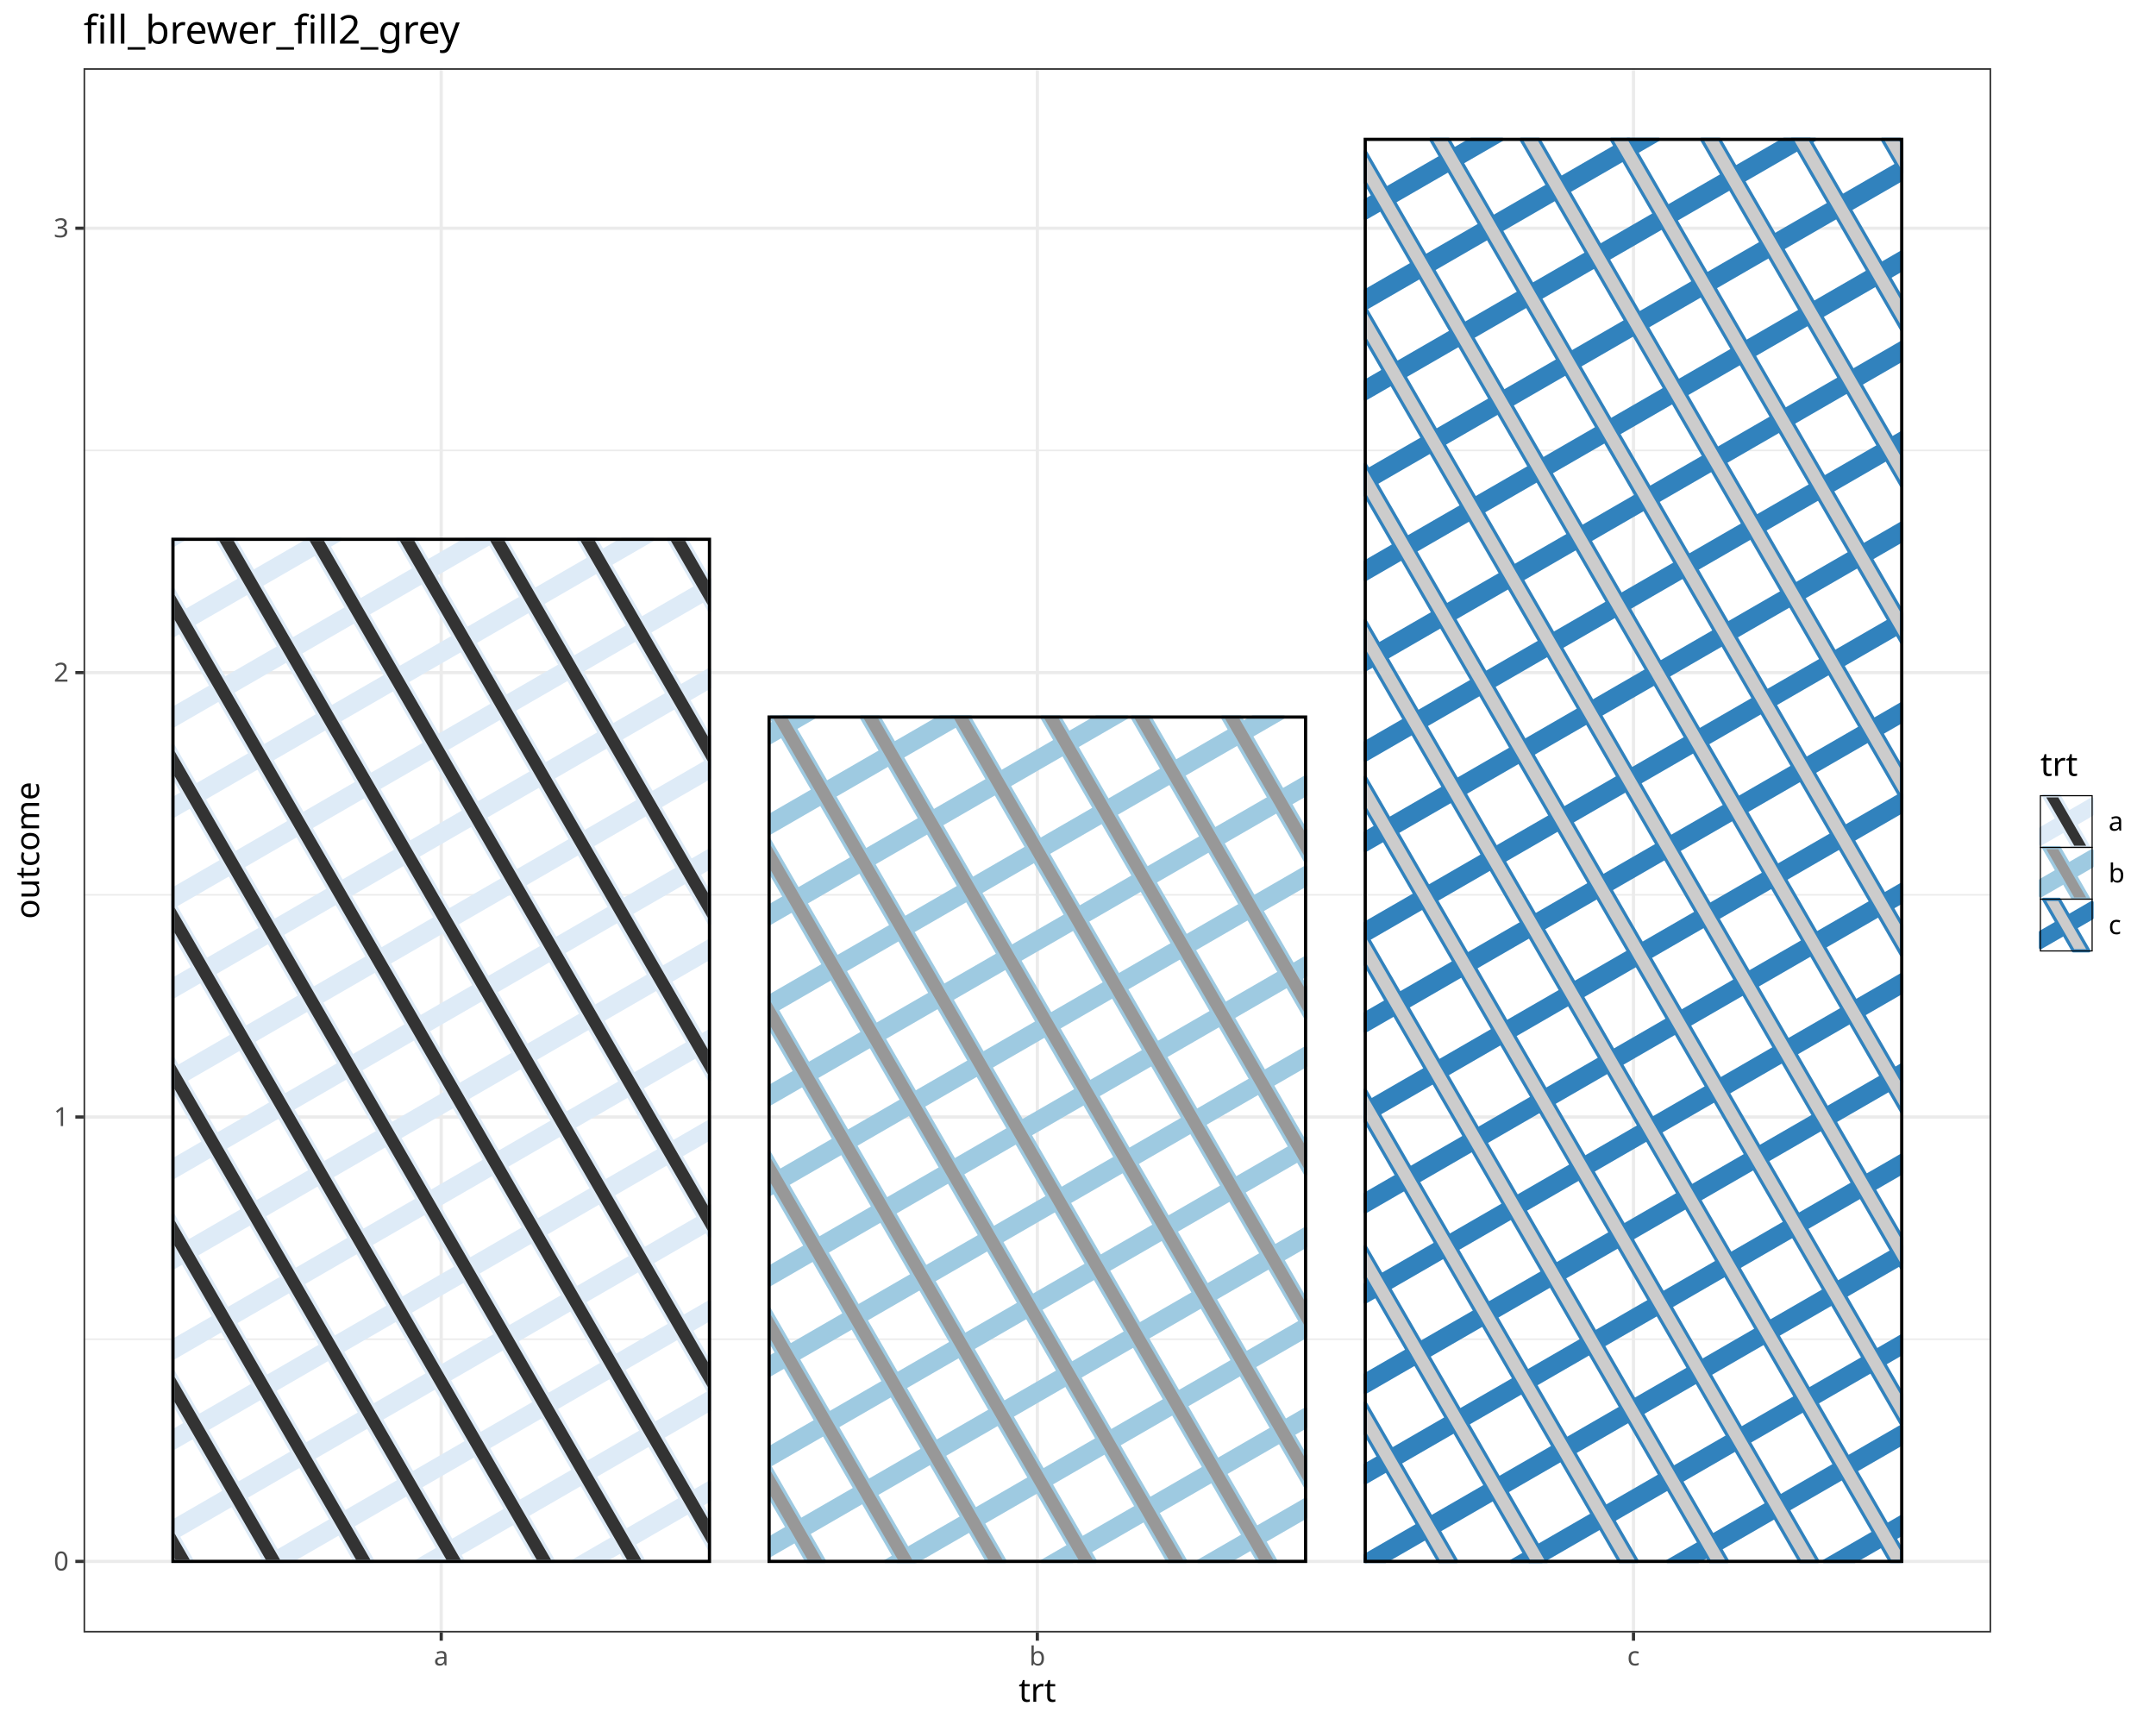
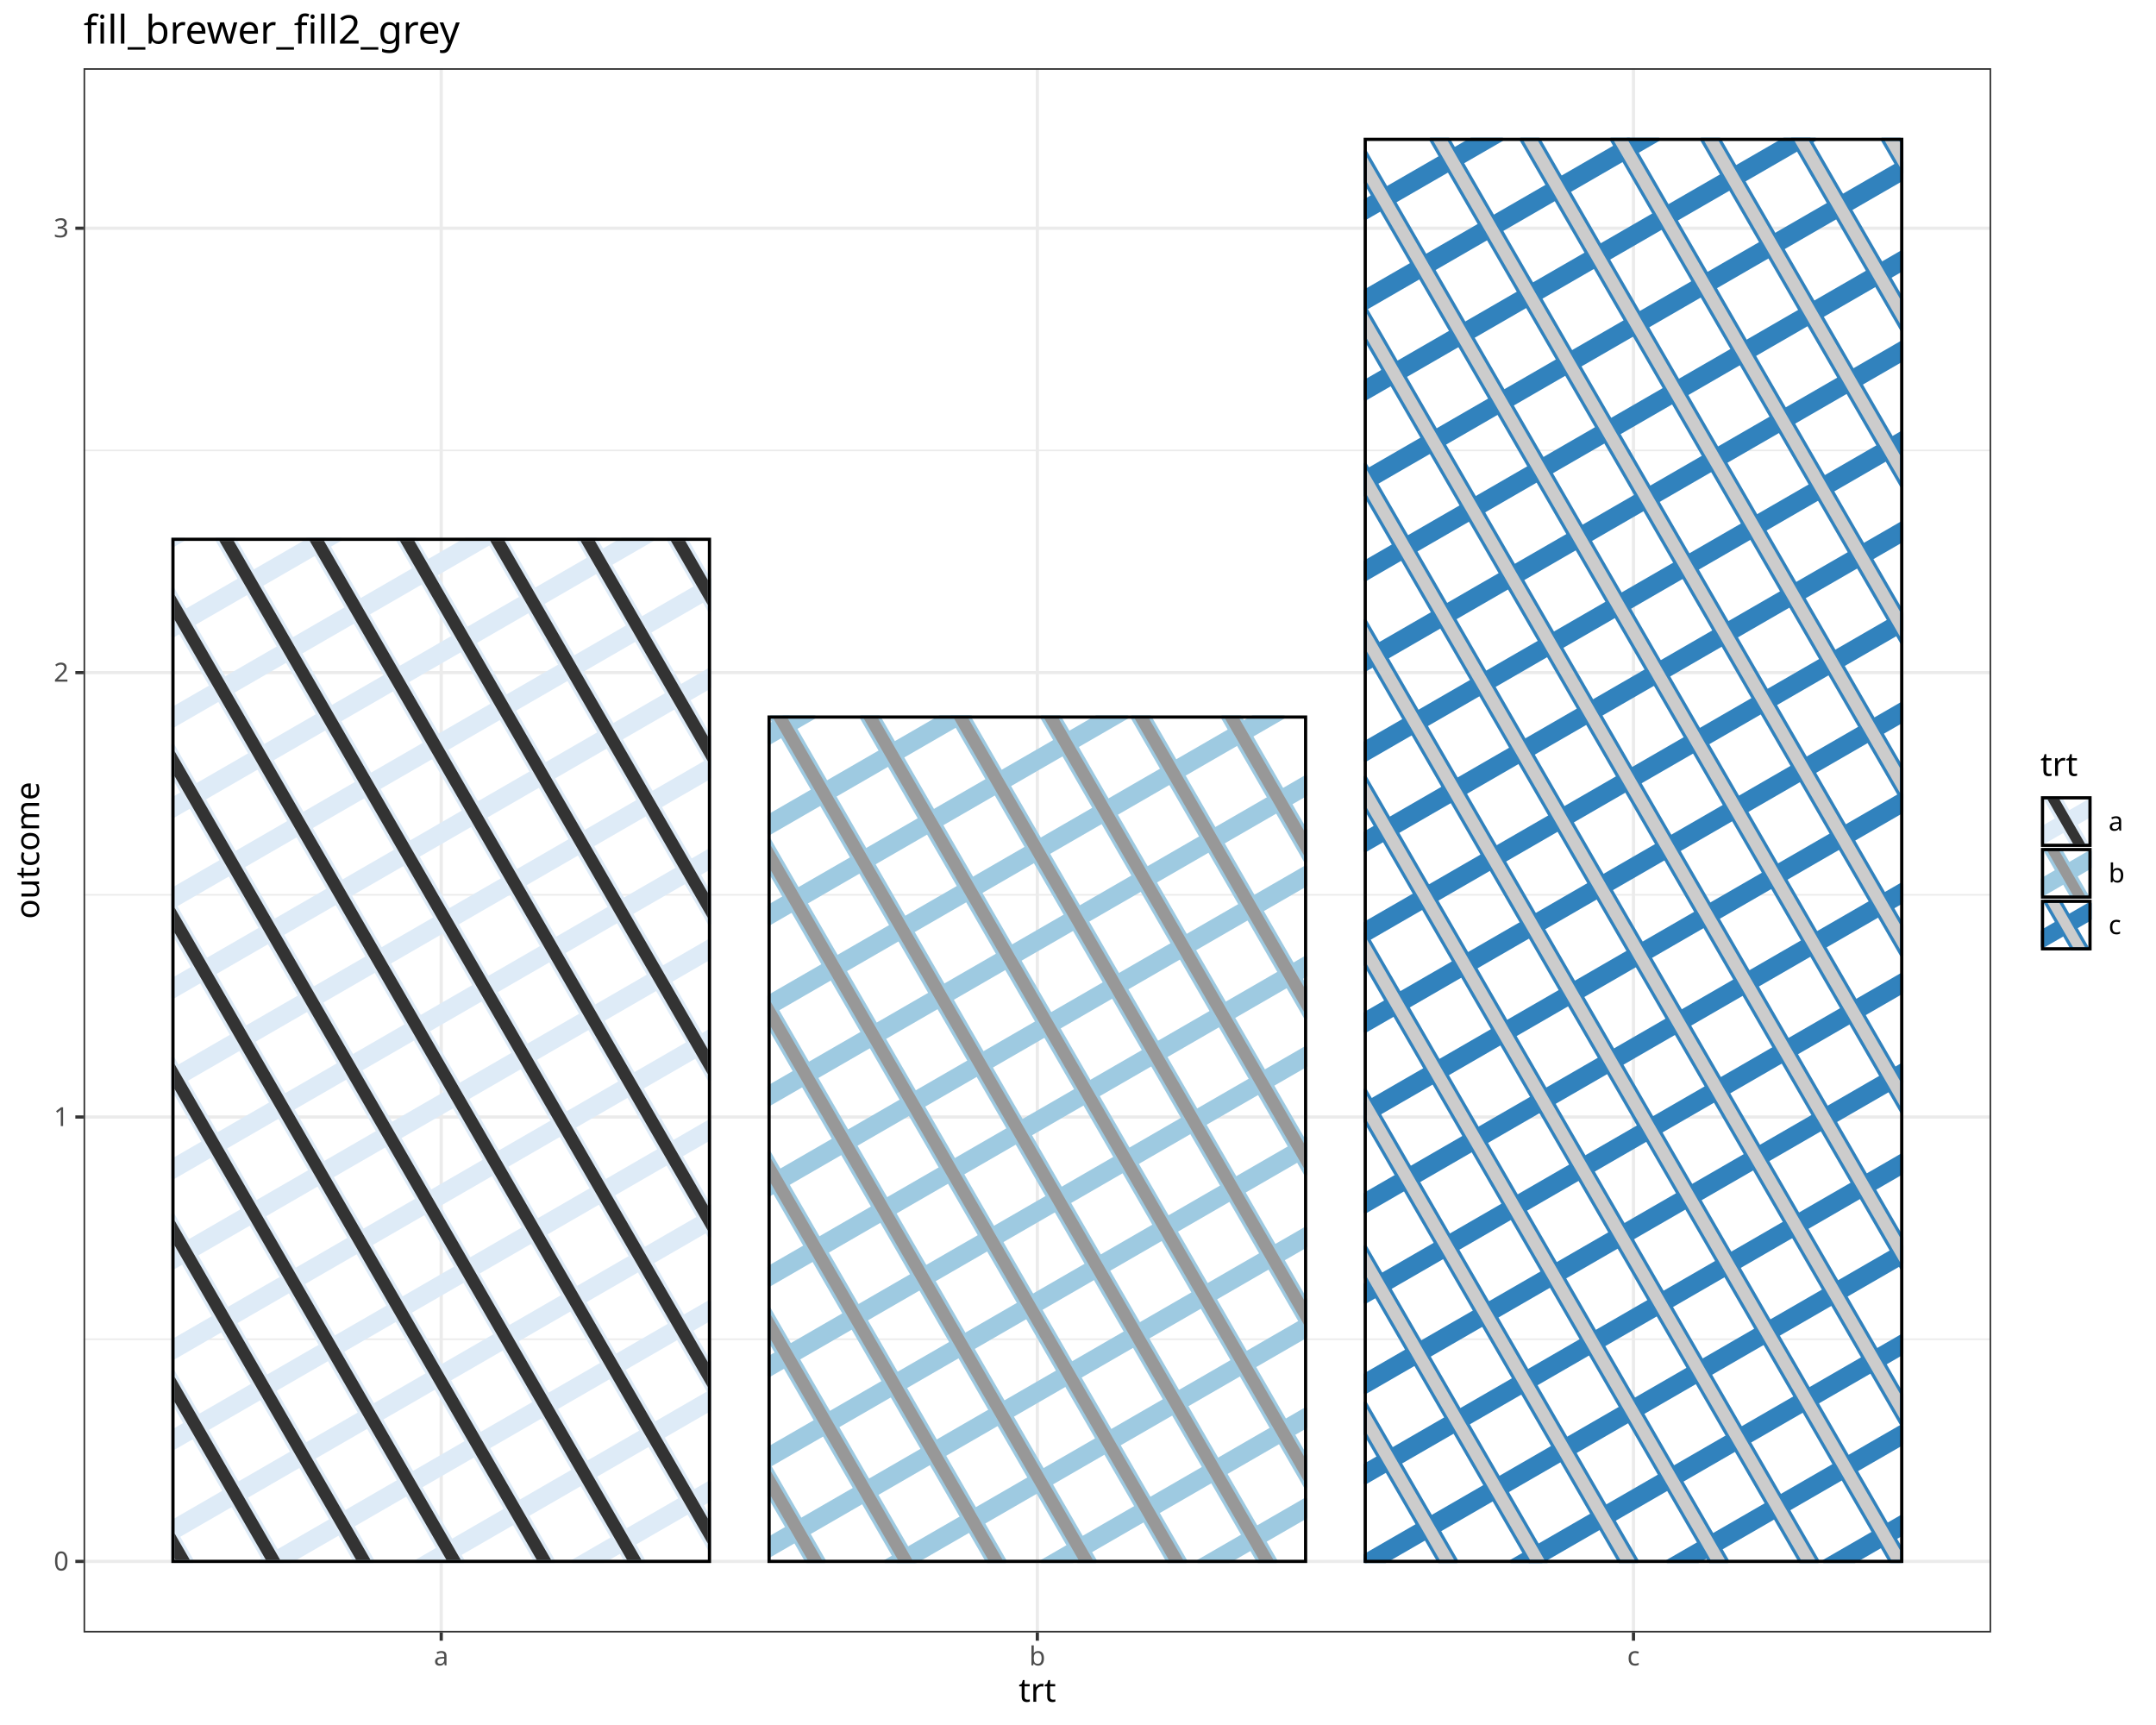
<svg xmlns="http://www.w3.org/2000/svg" class="svglite" data-engine-version="2.0" width="720.00pt" height="576.00pt" viewBox="0 0 720.00 576.00">
  <defs>
    <style type="text/css">
    .svglite line, .svglite polyline, .svglite polygon, .svglite path, .svglite rect, .svglite circle {
      fill: none;
      stroke: #000000;
      stroke-linecap: round;
      stroke-linejoin: round;
      stroke-miterlimit: 10.00;
    }
  </style>
  </defs>
  <rect width="100%" height="100%" style="stroke: none; fill: #FFFFFF;" />
  <defs>
    <clipPath id="cpMC4wMHw3MjAuMDB8MC4wMHw1NzYuMDA=">
      <rect x="0.00" y="0.00" width="720.00" height="576.00" />
    </clipPath>
  </defs>
  <g clip-path="url(#cpMC4wMHw3MjAuMDB8MC4wMHw1NzYuMDA=)">
    <rect x="-0" y="0.00" width="720.00" height="576.00" style="stroke-width: 1.07; stroke: #FFFFFF; fill: #FFFFFF;" />
  </g>
  <defs>
    <clipPath id="cpMjcuOTB8NjY0Ljk1fDIyLjc4fDU0NS4xMQ==">
      <rect x="27.90" y="22.78" width="637.05" height="522.33" />
    </clipPath>
  </defs>
  <g clip-path="url(#cpMjcuOTB8NjY0Ljk1fDIyLjc4fDU0NS4xMQ==)">
    <rect x="27.90" y="22.78" width="637.05" height="522.33" style="stroke-width: 1.07; stroke: none; fill: #FFFFFF;" />
    <polyline points="27.90,447.18 664.95,447.18 " style="stroke-width: 0.53; stroke: #EBEBEB; stroke-linecap: butt;" />
    <polyline points="27.90,298.79 664.95,298.79 " style="stroke-width: 0.53; stroke: #EBEBEB; stroke-linecap: butt;" />
    <polyline points="27.90,150.40 664.95,150.40 " style="stroke-width: 0.53; stroke: #EBEBEB; stroke-linecap: butt;" />
    <polyline points="27.90,521.37 664.95,521.37 " style="stroke-width: 1.07; stroke: #EBEBEB; stroke-linecap: butt;" />
    <polyline points="27.90,372.98 664.95,372.98 " style="stroke-width: 1.07; stroke: #EBEBEB; stroke-linecap: butt;" />
    <polyline points="27.90,224.59 664.95,224.59 " style="stroke-width: 1.07; stroke: #EBEBEB; stroke-linecap: butt;" />
    <polyline points="27.90,76.20 664.95,76.20 " style="stroke-width: 1.07; stroke: #EBEBEB; stroke-linecap: butt;" />
    <polyline points="147.35,545.11 147.35,22.78 " style="stroke-width: 1.07; stroke: #EBEBEB; stroke-linecap: butt;" />
    <polyline points="346.42,545.11 346.42,22.78 " style="stroke-width: 1.07; stroke: #EBEBEB; stroke-linecap: butt;" />
    <polyline points="545.50,545.11 545.50,22.78 " style="stroke-width: 1.07; stroke: #EBEBEB; stroke-linecap: butt;" />
    <rect x="57.76" y="180.08" width="179.17" height="341.29" style="stroke-width: 0.00; stroke: none; stroke-linecap: butt; stroke-linejoin: miter;" />
-     <rect x="256.84" y="239.43" width="179.17" height="281.94" style="stroke-width: 0.00; stroke: none; stroke-linecap: butt; stroke-linejoin: miter;" />
-     <rect x="455.92" y="46.53" width="179.17" height="474.84" style="stroke-width: 0.00; stroke: none; stroke-linecap: butt; stroke-linejoin: miter;" />
    <polygon points="236.93,494.93 236.93,500.96 201.58,521.37 191.14,521.37 236.93,494.93 " style="stroke-width: 1.07; stroke: #DEEBF7; stroke-linecap: square; fill: #DEEBF7;" />
    <polygon points="236.93,464.77 236.93,470.81 149.35,521.37 138.90,521.37 236.93,464.77 " style="stroke-width: 1.07; stroke: #DEEBF7; stroke-linecap: square; fill: #DEEBF7;" />
    <polygon points="236.93,434.62 236.93,440.65 97.12,521.37 86.67,521.37 236.93,434.62 " style="stroke-width: 1.07; stroke: #DEEBF7; stroke-linecap: square; fill: #DEEBF7;" />
    <polygon points="236.93,404.46 236.93,410.49 57.76,513.94 57.76,507.91 236.93,404.46 " style="stroke-width: 1.07; stroke: #DEEBF7; stroke-linecap: square; fill: #DEEBF7;" />
    <polygon points="236.93,374.30 236.93,380.34 57.76,483.78 57.76,477.75 236.93,374.30 " style="stroke-width: 1.07; stroke: #DEEBF7; stroke-linecap: square; fill: #DEEBF7;" />
    <polygon points="236.93,344.15 236.93,350.18 57.76,453.62 57.76,447.59 236.93,344.15 " style="stroke-width: 1.07; stroke: #DEEBF7; stroke-linecap: square; fill: #DEEBF7;" />
    <polygon points="236.93,313.99 236.93,320.02 57.76,423.47 57.76,417.44 236.93,313.99 " style="stroke-width: 1.07; stroke: #DEEBF7; stroke-linecap: square; fill: #DEEBF7;" />
    <polygon points="236.93,283.83 236.93,289.87 57.76,393.31 57.76,387.28 236.93,283.83 " style="stroke-width: 1.07; stroke: #DEEBF7; stroke-linecap: square; fill: #DEEBF7;" />
    <polygon points="236.93,253.68 236.93,259.71 57.76,363.15 57.76,357.12 236.93,253.68 " style="stroke-width: 1.07; stroke: #DEEBF7; stroke-linecap: square; fill: #DEEBF7;" />
    <polygon points="236.93,223.52 236.93,229.55 57.76,333.00 57.76,326.97 236.93,223.52 " style="stroke-width: 1.07; stroke: #DEEBF7; stroke-linecap: square; fill: #DEEBF7;" />
    <polygon points="236.93,193.36 236.93,199.40 57.76,302.84 57.76,296.81 236.93,193.36 " style="stroke-width: 1.07; stroke: #DEEBF7; stroke-linecap: square; fill: #DEEBF7;" />
    <polygon points="207.72,180.08 218.16,180.08 57.76,272.68 57.76,266.65 207.72,180.08 " style="stroke-width: 1.07; stroke: #DEEBF7; stroke-linecap: square; fill: #DEEBF7;" />
    <polygon points="155.48,180.08 165.93,180.08 57.76,242.53 57.76,236.50 155.48,180.08 " style="stroke-width: 1.07; stroke: #DEEBF7; stroke-linecap: square; fill: #DEEBF7;" />
    <polygon points="103.25,180.08 113.70,180.08 57.76,212.37 57.76,206.34 103.25,180.08 " style="stroke-width: 1.07; stroke: #DEEBF7; stroke-linecap: square; fill: #DEEBF7;" />
    <polygon points="57.76,182.21 57.76,180.08 61.46,180.08 57.76,182.21 " style="stroke-width: 1.07; stroke: #DEEBF7; stroke-linecap: square; fill: #DEEBF7;" />
    <polygon points="64.32,521.37 58.29,521.37 57.76,520.45 57.76,510.01 64.32,521.37 " style="stroke-width: 1.07; stroke: #DEEBF7; stroke-linecap: square; fill: #333333;" />
    <polygon points="94.48,521.37 88.45,521.37 57.76,468.22 57.76,457.77 94.48,521.37 " style="stroke-width: 1.07; stroke: #DEEBF7; stroke-linecap: square; fill: #333333;" />
    <polygon points="124.64,521.37 118.60,521.37 57.76,415.99 57.76,405.54 124.64,521.37 " style="stroke-width: 1.07; stroke: #DEEBF7; stroke-linecap: square; fill: #333333;" />
    <polygon points="154.79,521.37 148.76,521.37 57.76,363.75 57.76,353.31 154.79,521.37 " style="stroke-width: 1.07; stroke: #DEEBF7; stroke-linecap: square; fill: #333333;" />
    <polygon points="184.95,521.37 178.92,521.37 57.76,311.52 57.76,301.07 184.95,521.37 " style="stroke-width: 1.07; stroke: #DEEBF7; stroke-linecap: square; fill: #333333;" />
    <polygon points="215.11,521.37 209.07,521.37 57.76,259.29 57.76,248.84 215.11,521.37 " style="stroke-width: 1.07; stroke: #DEEBF7; stroke-linecap: square; fill: #333333;" />
    <polygon points="236.93,506.94 236.93,517.39 57.76,207.06 57.76,196.61 236.93,506.94 " style="stroke-width: 1.07; stroke: #DEEBF7; stroke-linecap: square; fill: #333333;" />
    <polygon points="236.93,454.71 236.93,465.15 72.34,180.08 78.37,180.08 236.93,454.71 " style="stroke-width: 1.07; stroke: #DEEBF7; stroke-linecap: square; fill: #333333;" />
    <polygon points="236.93,402.47 236.93,412.92 102.50,180.08 108.53,180.08 236.93,402.47 " style="stroke-width: 1.07; stroke: #DEEBF7; stroke-linecap: square; fill: #333333;" />
    <polygon points="236.93,350.24 236.93,360.69 132.65,180.08 138.69,180.08 236.93,350.24 " style="stroke-width: 1.07; stroke: #DEEBF7; stroke-linecap: square; fill: #333333;" />
    <polygon points="236.93,298.01 236.93,308.46 162.81,180.08 168.84,180.08 236.93,298.01 " style="stroke-width: 1.07; stroke: #DEEBF7; stroke-linecap: square; fill: #333333;" />
    <polygon points="236.93,245.78 236.93,256.22 192.97,180.08 199.00,180.08 236.93,245.78 " style="stroke-width: 1.07; stroke: #DEEBF7; stroke-linecap: square; fill: #333333;" />
    <polygon points="236.93,193.54 236.93,203.99 223.12,180.08 229.16,180.08 236.93,193.54 " style="stroke-width: 1.07; stroke: #DEEBF7; stroke-linecap: square; fill: #333333;" />
+     <rect x="57.76" y="180.08" width="179.17" height="341.29" style="stroke-width: 1.07; stroke-linecap: butt; stroke-linejoin: miter;" />
+     <rect x="256.84" y="239.43" width="179.17" height="281.94" style="stroke-width: 0.00; stroke: none; stroke-linecap: butt; stroke-linejoin: miter;" />
    <polygon points="436.01,500.62 436.01,506.65 410.52,521.37 400.07,521.37 436.01,500.62 " style="stroke-width: 1.07; stroke: #9ECAE1; stroke-linecap: square; fill: #9ECAE1;" />
    <polygon points="436.01,470.46 436.01,476.50 358.28,521.37 347.84,521.37 436.01,470.46 " style="stroke-width: 1.07; stroke: #9ECAE1; stroke-linecap: square; fill: #9ECAE1;" />
    <polygon points="436.01,440.31 436.01,446.34 306.05,521.37 295.60,521.37 436.01,440.31 " style="stroke-width: 1.07; stroke: #9ECAE1; stroke-linecap: square; fill: #9ECAE1;" />
    <polygon points="436.01,410.15 436.01,416.18 256.84,519.63 256.84,513.59 436.01,410.15 " style="stroke-width: 1.07; stroke: #9ECAE1; stroke-linecap: square; fill: #9ECAE1;" />
    <polygon points="436.01,379.99 436.01,386.03 256.84,489.47 256.84,483.44 436.01,379.99 " style="stroke-width: 1.07; stroke: #9ECAE1; stroke-linecap: square; fill: #9ECAE1;" />
    <polygon points="436.01,349.84 436.01,355.87 256.84,459.31 256.84,453.28 436.01,349.84 " style="stroke-width: 1.07; stroke: #9ECAE1; stroke-linecap: square; fill: #9ECAE1;" />
    <polygon points="436.01,319.68 436.01,325.71 256.84,429.16 256.84,423.12 436.01,319.68 " style="stroke-width: 1.07; stroke: #9ECAE1; stroke-linecap: square; fill: #9ECAE1;" />
    <polygon points="436.01,289.52 436.01,295.56 256.84,399.00 256.84,392.97 436.01,289.52 " style="stroke-width: 1.07; stroke: #9ECAE1; stroke-linecap: square; fill: #9ECAE1;" />
    <polygon points="436.01,259.37 436.01,265.40 256.84,368.84 256.84,362.81 436.01,259.37 " style="stroke-width: 1.07; stroke: #9ECAE1; stroke-linecap: square; fill: #9ECAE1;" />
    <polygon points="418.31,239.43 428.75,239.43 256.84,338.69 256.84,332.65 418.31,239.43 " style="stroke-width: 1.07; stroke: #9ECAE1; stroke-linecap: square; fill: #9ECAE1;" />
    <polygon points="366.07,239.43 376.52,239.43 256.84,308.53 256.84,302.50 366.07,239.43 " style="stroke-width: 1.07; stroke: #9ECAE1; stroke-linecap: square; fill: #9ECAE1;" />
    <polygon points="313.84,239.43 324.29,239.43 256.84,278.37 256.84,272.34 313.84,239.43 " style="stroke-width: 1.07; stroke: #9ECAE1; stroke-linecap: square; fill: #9ECAE1;" />
    <polygon points="261.61,239.43 272.05,239.43 256.84,248.22 256.84,242.18 261.61,239.43 " style="stroke-width: 1.07; stroke: #9ECAE1; stroke-linecap: square; fill: #9ECAE1;" />
    <polygon points="275.42,521.37 269.39,521.37 256.84,499.64 256.84,489.19 275.42,521.37 " style="stroke-width: 1.07; stroke: #9ECAE1; stroke-linecap: square; fill: #989898;" />
    <polygon points="305.58,521.37 299.54,521.37 256.84,447.40 256.84,436.96 305.58,521.37 " style="stroke-width: 1.07; stroke: #9ECAE1; stroke-linecap: square; fill: #989898;" />
    <polygon points="335.73,521.37 329.70,521.37 256.84,395.17 256.84,384.72 335.73,521.37 " style="stroke-width: 1.07; stroke: #9ECAE1; stroke-linecap: square; fill: #989898;" />
    <polygon points="365.89,521.37 359.86,521.37 256.84,342.94 256.84,332.49 365.89,521.37 " style="stroke-width: 1.07; stroke: #9ECAE1; stroke-linecap: square; fill: #989898;" />
    <polygon points="396.05,521.37 390.01,521.37 256.84,290.70 256.84,280.26 396.05,521.37 " style="stroke-width: 1.07; stroke: #9ECAE1; stroke-linecap: square; fill: #989898;" />
    <polygon points="426.20,521.37 420.17,521.37 257.39,239.43 263.42,239.43 426.20,521.37 " style="stroke-width: 1.07; stroke: #9ECAE1; stroke-linecap: square; fill: #989898;" />
    <polygon points="436.01,486.12 436.01,496.57 287.55,239.43 293.58,239.43 436.01,486.12 " style="stroke-width: 1.07; stroke: #9ECAE1; stroke-linecap: square; fill: #989898;" />
    <polygon points="436.01,433.89 436.01,444.34 317.71,239.43 323.74,239.43 436.01,433.89 " style="stroke-width: 1.07; stroke: #9ECAE1; stroke-linecap: square; fill: #989898;" />
    <polygon points="436.01,381.66 436.01,392.10 347.86,239.43 353.89,239.43 436.01,381.66 " style="stroke-width: 1.07; stroke: #9ECAE1; stroke-linecap: square; fill: #989898;" />
    <polygon points="436.01,329.42 436.01,339.87 378.02,239.43 384.05,239.43 436.01,329.42 " style="stroke-width: 1.07; stroke: #9ECAE1; stroke-linecap: square; fill: #989898;" />
    <polygon points="436.01,277.19 436.01,287.64 408.18,239.43 414.21,239.43 436.01,277.19 " style="stroke-width: 1.07; stroke: #9ECAE1; stroke-linecap: square; fill: #989898;" />
+     <rect x="256.84" y="239.43" width="179.17" height="281.94" style="stroke-width: 1.07; stroke-linecap: butt; stroke-linejoin: miter;" />
+     <rect x="455.92" y="46.53" width="179.17" height="474.84" style="stroke-width: 0.00; stroke: none; stroke-linecap: butt; stroke-linejoin: miter;" />
    <polygon points="635.09,506.31 635.09,512.34 619.45,521.37 609.00,521.37 635.09,506.31 " style="stroke-width: 1.07; stroke: #3182BD; stroke-linecap: square; fill: #3182BD;" />
    <polygon points="635.09,476.15 635.09,482.18 567.21,521.37 556.77,521.37 635.09,476.15 " style="stroke-width: 1.07; stroke: #3182BD; stroke-linecap: square; fill: #3182BD;" />
    <polygon points="635.09,446.00 635.09,452.03 514.98,521.37 504.54,521.37 635.09,446.00 " style="stroke-width: 1.07; stroke: #3182BD; stroke-linecap: square; fill: #3182BD;" />
    <polygon points="635.09,415.84 635.09,421.87 462.75,521.37 455.92,521.37 455.92,519.28 635.09,415.84 " style="stroke-width: 1.07; stroke: #3182BD; stroke-linecap: square; fill: #3182BD;" />
    <polygon points="635.09,385.68 635.09,391.71 455.92,495.16 455.92,489.13 635.09,385.68 " style="stroke-width: 1.07; stroke: #3182BD; stroke-linecap: square; fill: #3182BD;" />
    <polygon points="635.09,355.53 635.09,361.56 455.92,465.00 455.92,458.97 635.09,355.53 " style="stroke-width: 1.07; stroke: #3182BD; stroke-linecap: square; fill: #3182BD;" />
    <polygon points="635.09,325.37 635.09,331.40 455.92,434.84 455.92,428.81 635.09,325.37 " style="stroke-width: 1.07; stroke: #3182BD; stroke-linecap: square; fill: #3182BD;" />
    <polygon points="635.09,295.21 635.09,301.24 455.92,404.69 455.92,398.66 635.09,295.21 " style="stroke-width: 1.07; stroke: #3182BD; stroke-linecap: square; fill: #3182BD;" />
    <polygon points="635.09,265.06 635.09,271.09 455.92,374.53 455.92,368.50 635.09,265.06 " style="stroke-width: 1.07; stroke: #3182BD; stroke-linecap: square; fill: #3182BD;" />
    <polygon points="635.09,234.90 635.09,240.93 455.92,344.37 455.92,338.34 635.09,234.90 " style="stroke-width: 1.07; stroke: #3182BD; stroke-linecap: square; fill: #3182BD;" />
    <polygon points="635.09,204.74 635.09,210.77 455.92,314.22 455.92,308.19 635.09,204.74 " style="stroke-width: 1.07; stroke: #3182BD; stroke-linecap: square; fill: #3182BD;" />
    <polygon points="635.09,174.59 635.09,180.62 455.92,284.06 455.92,278.03 635.09,174.59 " style="stroke-width: 1.07; stroke: #3182BD; stroke-linecap: square; fill: #3182BD;" />
    <polygon points="635.09,144.43 635.09,150.46 455.92,253.90 455.92,247.87 635.09,144.43 " style="stroke-width: 1.07; stroke: #3182BD; stroke-linecap: square; fill: #3182BD;" />
    <polygon points="635.09,114.27 635.09,120.30 455.92,223.75 455.92,217.72 635.09,114.27 " style="stroke-width: 1.07; stroke: #3182BD; stroke-linecap: square; fill: #3182BD;" />
    <polygon points="635.09,84.12 635.09,90.15 455.92,193.59 455.92,187.56 635.09,84.12 " style="stroke-width: 1.07; stroke: #3182BD; stroke-linecap: square; fill: #3182BD;" />
    <polygon points="635.09,53.96 635.09,59.99 455.92,163.43 455.92,157.40 635.09,53.96 " style="stroke-width: 1.07; stroke: #3182BD; stroke-linecap: square; fill: #3182BD;" />
    <polygon points="595.73,46.53 606.18,46.53 455.92,133.28 455.92,127.25 595.73,46.53 " style="stroke-width: 1.07; stroke: #3182BD; stroke-linecap: square; fill: #3182BD;" />
    <polygon points="543.50,46.53 553.94,46.53 455.92,103.12 455.92,97.09 543.50,46.53 " style="stroke-width: 1.07; stroke: #3182BD; stroke-linecap: square; fill: #3182BD;" />
    <polygon points="491.26,46.53 501.71,46.53 455.92,72.96 455.92,66.93 491.26,46.53 " style="stroke-width: 1.07; stroke: #3182BD; stroke-linecap: square; fill: #3182BD;" />
    <polygon points="456.36,521.37 455.92,521.37 455.92,520.60 456.36,521.37 " style="stroke-width: 1.07; stroke: #3182BD; stroke-linecap: square; fill: #CCCCCC;" />
    <polygon points="486.52,521.37 480.48,521.37 455.92,478.82 455.92,468.37 486.52,521.37 " style="stroke-width: 1.07; stroke: #3182BD; stroke-linecap: square; fill: #CCCCCC;" />
    <polygon points="516.67,521.37 510.64,521.37 455.92,426.59 455.92,416.14 516.67,521.37 " style="stroke-width: 1.07; stroke: #3182BD; stroke-linecap: square; fill: #CCCCCC;" />
    <polygon points="546.83,521.37 540.80,521.37 455.92,374.35 455.92,363.91 546.83,521.37 " style="stroke-width: 1.07; stroke: #3182BD; stroke-linecap: square; fill: #CCCCCC;" />
    <polygon points="576.99,521.37 570.95,521.37 455.92,322.12 455.92,311.67 576.99,521.37 " style="stroke-width: 1.07; stroke: #3182BD; stroke-linecap: square; fill: #CCCCCC;" />
    <polygon points="607.14,521.37 601.11,521.37 455.92,269.89 455.92,259.44 607.14,521.37 " style="stroke-width: 1.07; stroke: #3182BD; stroke-linecap: square; fill: #CCCCCC;" />
    <polygon points="635.09,517.54 635.09,521.37 631.27,521.37 455.92,217.65 455.92,207.21 635.09,517.54 " style="stroke-width: 1.07; stroke: #3182BD; stroke-linecap: square; fill: #CCCCCC;" />
    <polygon points="635.09,465.31 635.09,475.75 455.92,165.42 455.92,154.97 635.09,465.31 " style="stroke-width: 1.07; stroke: #3182BD; stroke-linecap: square; fill: #CCCCCC;" />
    <polygon points="635.09,413.07 635.09,423.52 455.92,113.19 455.92,102.74 635.09,413.07 " style="stroke-width: 1.07; stroke: #3182BD; stroke-linecap: square; fill: #CCCCCC;" />
    <polygon points="635.09,360.84 635.09,371.29 455.92,60.96 455.92,50.51 635.09,360.84 " style="stroke-width: 1.07; stroke: #3182BD; stroke-linecap: square; fill: #CCCCCC;" />
    <polygon points="635.09,308.61 635.09,319.05 477.74,46.53 483.77,46.53 635.09,308.61 " style="stroke-width: 1.07; stroke: #3182BD; stroke-linecap: square; fill: #CCCCCC;" />
    <polygon points="635.09,256.37 635.09,266.82 507.90,46.53 513.93,46.53 635.09,256.37 " style="stroke-width: 1.07; stroke: #3182BD; stroke-linecap: square; fill: #CCCCCC;" />
    <polygon points="635.09,204.14 635.09,214.59 538.06,46.53 544.09,46.53 635.09,204.14 " style="stroke-width: 1.07; stroke: #3182BD; stroke-linecap: square; fill: #CCCCCC;" />
    <polygon points="635.09,151.91 635.09,162.36 568.21,46.53 574.24,46.53 635.09,151.91 " style="stroke-width: 1.07; stroke: #3182BD; stroke-linecap: square; fill: #CCCCCC;" />
    <polygon points="635.09,99.68 635.09,110.12 598.37,46.53 604.40,46.53 635.09,99.68 " style="stroke-width: 1.07; stroke: #3182BD; stroke-linecap: square; fill: #CCCCCC;" />
    <polygon points="635.09,47.44 635.09,57.89 628.53,46.53 634.56,46.53 635.09,47.44 " style="stroke-width: 1.07; stroke: #3182BD; stroke-linecap: square; fill: #CCCCCC;" />
-     <rect x="57.76" y="180.08" width="179.17" height="341.29" style="stroke-width: 1.07; stroke-linecap: butt; stroke-linejoin: miter;" />
-     <rect x="256.84" y="239.43" width="179.17" height="281.94" style="stroke-width: 1.07; stroke-linecap: butt; stroke-linejoin: miter;" />
    <rect x="455.92" y="46.53" width="179.17" height="474.84" style="stroke-width: 1.07; stroke-linecap: butt; stroke-linejoin: miter;" />
    <rect x="27.90" y="22.78" width="637.05" height="522.33" style="stroke-width: 1.07; stroke: #333333;" />
  </g>
  <g clip-path="url(#cpMC4wMHw3MjAuMDB8MC4wMHw1NzYuMDA=)">
    <text x="22.97" y="524.40" text-anchor="end" style="font-size: 8.80px; fill: #4D4D4D; font-family: sans;" textLength="4.89px" lengthAdjust="spacingAndGlyphs">0</text>
    <text x="22.97" y="376.01" text-anchor="end" style="font-size: 8.80px; fill: #4D4D4D; font-family: sans;" textLength="4.89px" lengthAdjust="spacingAndGlyphs">1</text>
    <text x="22.97" y="227.62" text-anchor="end" style="font-size: 8.80px; fill: #4D4D4D; font-family: sans;" textLength="4.89px" lengthAdjust="spacingAndGlyphs">2</text>
    <text x="22.97" y="79.23" text-anchor="end" style="font-size: 8.80px; fill: #4D4D4D; font-family: sans;" textLength="4.89px" lengthAdjust="spacingAndGlyphs">3</text>
    <polyline points="25.16,521.37 27.90,521.37 " style="stroke-width: 1.07; stroke: #333333; stroke-linecap: butt;" />
    <polyline points="25.16,372.98 27.90,372.98 " style="stroke-width: 1.07; stroke: #333333; stroke-linecap: butt;" />
    <polyline points="25.16,224.59 27.90,224.59 " style="stroke-width: 1.07; stroke: #333333; stroke-linecap: butt;" />
    <polyline points="25.16,76.20 27.90,76.20 " style="stroke-width: 1.07; stroke: #333333; stroke-linecap: butt;" />
    <polyline points="147.35,547.85 147.35,545.11 " style="stroke-width: 1.07; stroke: #333333; stroke-linecap: butt;" />
    <polyline points="346.42,547.85 346.42,545.11 " style="stroke-width: 1.07; stroke: #333333; stroke-linecap: butt;" />
    <polyline points="545.50,547.85 545.50,545.11 " style="stroke-width: 1.07; stroke: #333333; stroke-linecap: butt;" />
    <text x="147.35" y="556.10" text-anchor="middle" style="font-size: 8.80px; fill: #4D4D4D; font-family: sans;" textLength="4.89px" lengthAdjust="spacingAndGlyphs">a</text>
    <text x="346.42" y="556.10" text-anchor="middle" style="font-size: 8.80px; fill: #4D4D4D; font-family: sans;" textLength="4.89px" lengthAdjust="spacingAndGlyphs">b</text>
    <text x="545.50" y="556.10" text-anchor="middle" style="font-size: 8.80px; fill: #4D4D4D; font-family: sans;" textLength="4.40px" lengthAdjust="spacingAndGlyphs">c</text>
    <text x="346.42" y="568.24" text-anchor="middle" style="font-size: 11.00px; font-family: sans;" textLength="9.77px" lengthAdjust="spacingAndGlyphs">trt</text>
    <text transform="translate(13.05,283.95) rotate(-90)" text-anchor="middle" style="font-size: 11.00px; font-family: sans;" textLength="42.20px" lengthAdjust="spacingAndGlyphs">outcome</text>
    <rect x="675.91" y="244.88" width="38.61" height="78.13" style="stroke-width: 1.07; stroke: none; fill: #FFFFFF;" />
    <text x="681.39" y="259.07" style="font-size: 11.00px; font-family: sans;" textLength="9.77px" lengthAdjust="spacingAndGlyphs">trt</text>
    <rect x="681.39" y="265.69" width="17.28" height="17.28" style="stroke-width: 1.07; stroke: none; fill: #FFFFFF;" />
-     <rect x="681.39" y="265.69" width="17.28" height="17.28" style="stroke-width: 0.00; stroke: none; stroke-linecap: square; stroke-linejoin: miter;" />
-     <polygon points="698.62,266.76 698.62,271.98 681.43,281.91 681.43,276.69 698.62,266.76 " style="stroke-width: 1.07; stroke: #DEEBF7; stroke-linecap: square; fill: #DEEBF7;" />
-     <polygon points="697.60,282.93 692.38,282.93 682.45,265.74 687.68,265.74 697.60,282.93 " style="stroke-width: 1.07; stroke: #DEEBF7; stroke-linecap: square; fill: #333333;" />
-     <rect x="681.39" y="265.69" width="17.28" height="17.28" style="stroke-width: 0.38; stroke-linecap: square; stroke-linejoin: miter;" />
+     <rect x="682.10" y="266.40" width="15.86" height="15.86" style="stroke-width: 0.00; stroke: none; stroke-linecap: butt; stroke-linejoin: miter;" />
+     <polygon points="697.96,267.14 697.96,272.37 682.10,281.53 682.10,276.30 697.96,267.14 " style="stroke-width: 1.07; stroke: #DEEBF7; stroke-linecap: square; fill: #DEEBF7;" />
+     <polygon points="697.22,282.27 691.99,282.27 682.84,266.40 688.06,266.40 697.22,282.27 " style="stroke-width: 1.07; stroke: #DEEBF7; stroke-linecap: square; fill: #333333;" />
+     <rect x="682.10" y="266.40" width="15.86" height="15.86" style="stroke-width: 1.07; stroke-linecap: butt; stroke-linejoin: miter;" />
    <rect x="681.39" y="282.97" width="17.28" height="17.28" style="stroke-width: 1.07; stroke: none; fill: #FFFFFF;" />
-     <rect x="681.39" y="282.97" width="17.28" height="17.28" style="stroke-width: 0.00; stroke: none; stroke-linecap: square; stroke-linejoin: miter;" />
-     <polygon points="698.62,284.04 698.62,289.26 681.43,299.19 681.43,293.97 698.62,284.04 " style="stroke-width: 1.07; stroke: #9ECAE1; stroke-linecap: square; fill: #9ECAE1;" />
-     <polygon points="697.60,300.21 692.38,300.21 682.45,283.02 687.68,283.02 697.60,300.21 " style="stroke-width: 1.07; stroke: #9ECAE1; stroke-linecap: square; fill: #989898;" />
-     <rect x="681.39" y="282.97" width="17.28" height="17.28" style="stroke-width: 0.38; stroke-linecap: square; stroke-linejoin: miter;" />
+     <rect x="682.10" y="283.68" width="15.86" height="15.86" style="stroke-width: 0.00; stroke: none; stroke-linecap: butt; stroke-linejoin: miter;" />
+     <polygon points="697.96,284.42 697.96,289.65 682.10,298.81 682.10,293.58 697.96,284.42 " style="stroke-width: 1.07; stroke: #9ECAE1; stroke-linecap: square; fill: #9ECAE1;" />
+     <polygon points="697.22,299.55 691.99,299.55 682.84,283.68 688.06,283.68 697.22,299.55 " style="stroke-width: 1.07; stroke: #9ECAE1; stroke-linecap: square; fill: #989898;" />
+     <rect x="682.10" y="283.68" width="15.86" height="15.86" style="stroke-width: 1.07; stroke-linecap: butt; stroke-linejoin: miter;" />
    <rect x="681.39" y="300.25" width="17.28" height="17.28" style="stroke-width: 1.07; stroke: none; fill: #FFFFFF;" />
-     <rect x="681.39" y="300.25" width="17.28" height="17.28" style="stroke-width: 0.00; stroke: none; stroke-linecap: square; stroke-linejoin: miter;" />
-     <polygon points="698.62,301.32 698.62,306.54 681.43,316.47 681.43,311.25 698.62,301.32 " style="stroke-width: 1.07; stroke: #3182BD; stroke-linecap: square; fill: #3182BD;" />
-     <polygon points="697.60,317.49 692.38,317.49 682.45,300.30 687.68,300.30 697.60,317.49 " style="stroke-width: 1.07; stroke: #3182BD; stroke-linecap: square; fill: #CCCCCC;" />
-     <rect x="681.39" y="300.25" width="17.28" height="17.28" style="stroke-width: 0.38; stroke-linecap: square; stroke-linejoin: miter;" />
+     <rect x="682.10" y="300.96" width="15.86" height="15.86" style="stroke-width: 0.00; stroke: none; stroke-linecap: butt; stroke-linejoin: miter;" />
+     <polygon points="697.96,301.70 697.96,306.93 682.10,316.09 682.10,310.86 697.96,301.70 " style="stroke-width: 1.07; stroke: #3182BD; stroke-linecap: square; fill: #3182BD;" />
+     <polygon points="697.22,316.83 691.99,316.83 682.84,300.96 688.06,300.96 697.22,316.83 " style="stroke-width: 1.07; stroke: #3182BD; stroke-linecap: square; fill: #CCCCCC;" />
+     <rect x="682.10" y="300.96" width="15.86" height="15.86" style="stroke-width: 1.07; stroke-linecap: butt; stroke-linejoin: miter;" />
    <text x="704.15" y="277.36" style="font-size: 8.80px; font-family: sans;" textLength="4.89px" lengthAdjust="spacingAndGlyphs">a</text>
    <text x="704.15" y="294.64" style="font-size: 8.80px; font-family: sans;" textLength="4.89px" lengthAdjust="spacingAndGlyphs">b</text>
    <text x="704.15" y="311.92" style="font-size: 8.80px; font-family: sans;" textLength="4.40px" lengthAdjust="spacingAndGlyphs">c</text>
    <text x="27.90" y="14.56" style="font-size: 13.20px; font-family: sans;" textLength="120.32px" lengthAdjust="spacingAndGlyphs">fill_brewer_fill2_grey</text>
  </g>
</svg>
